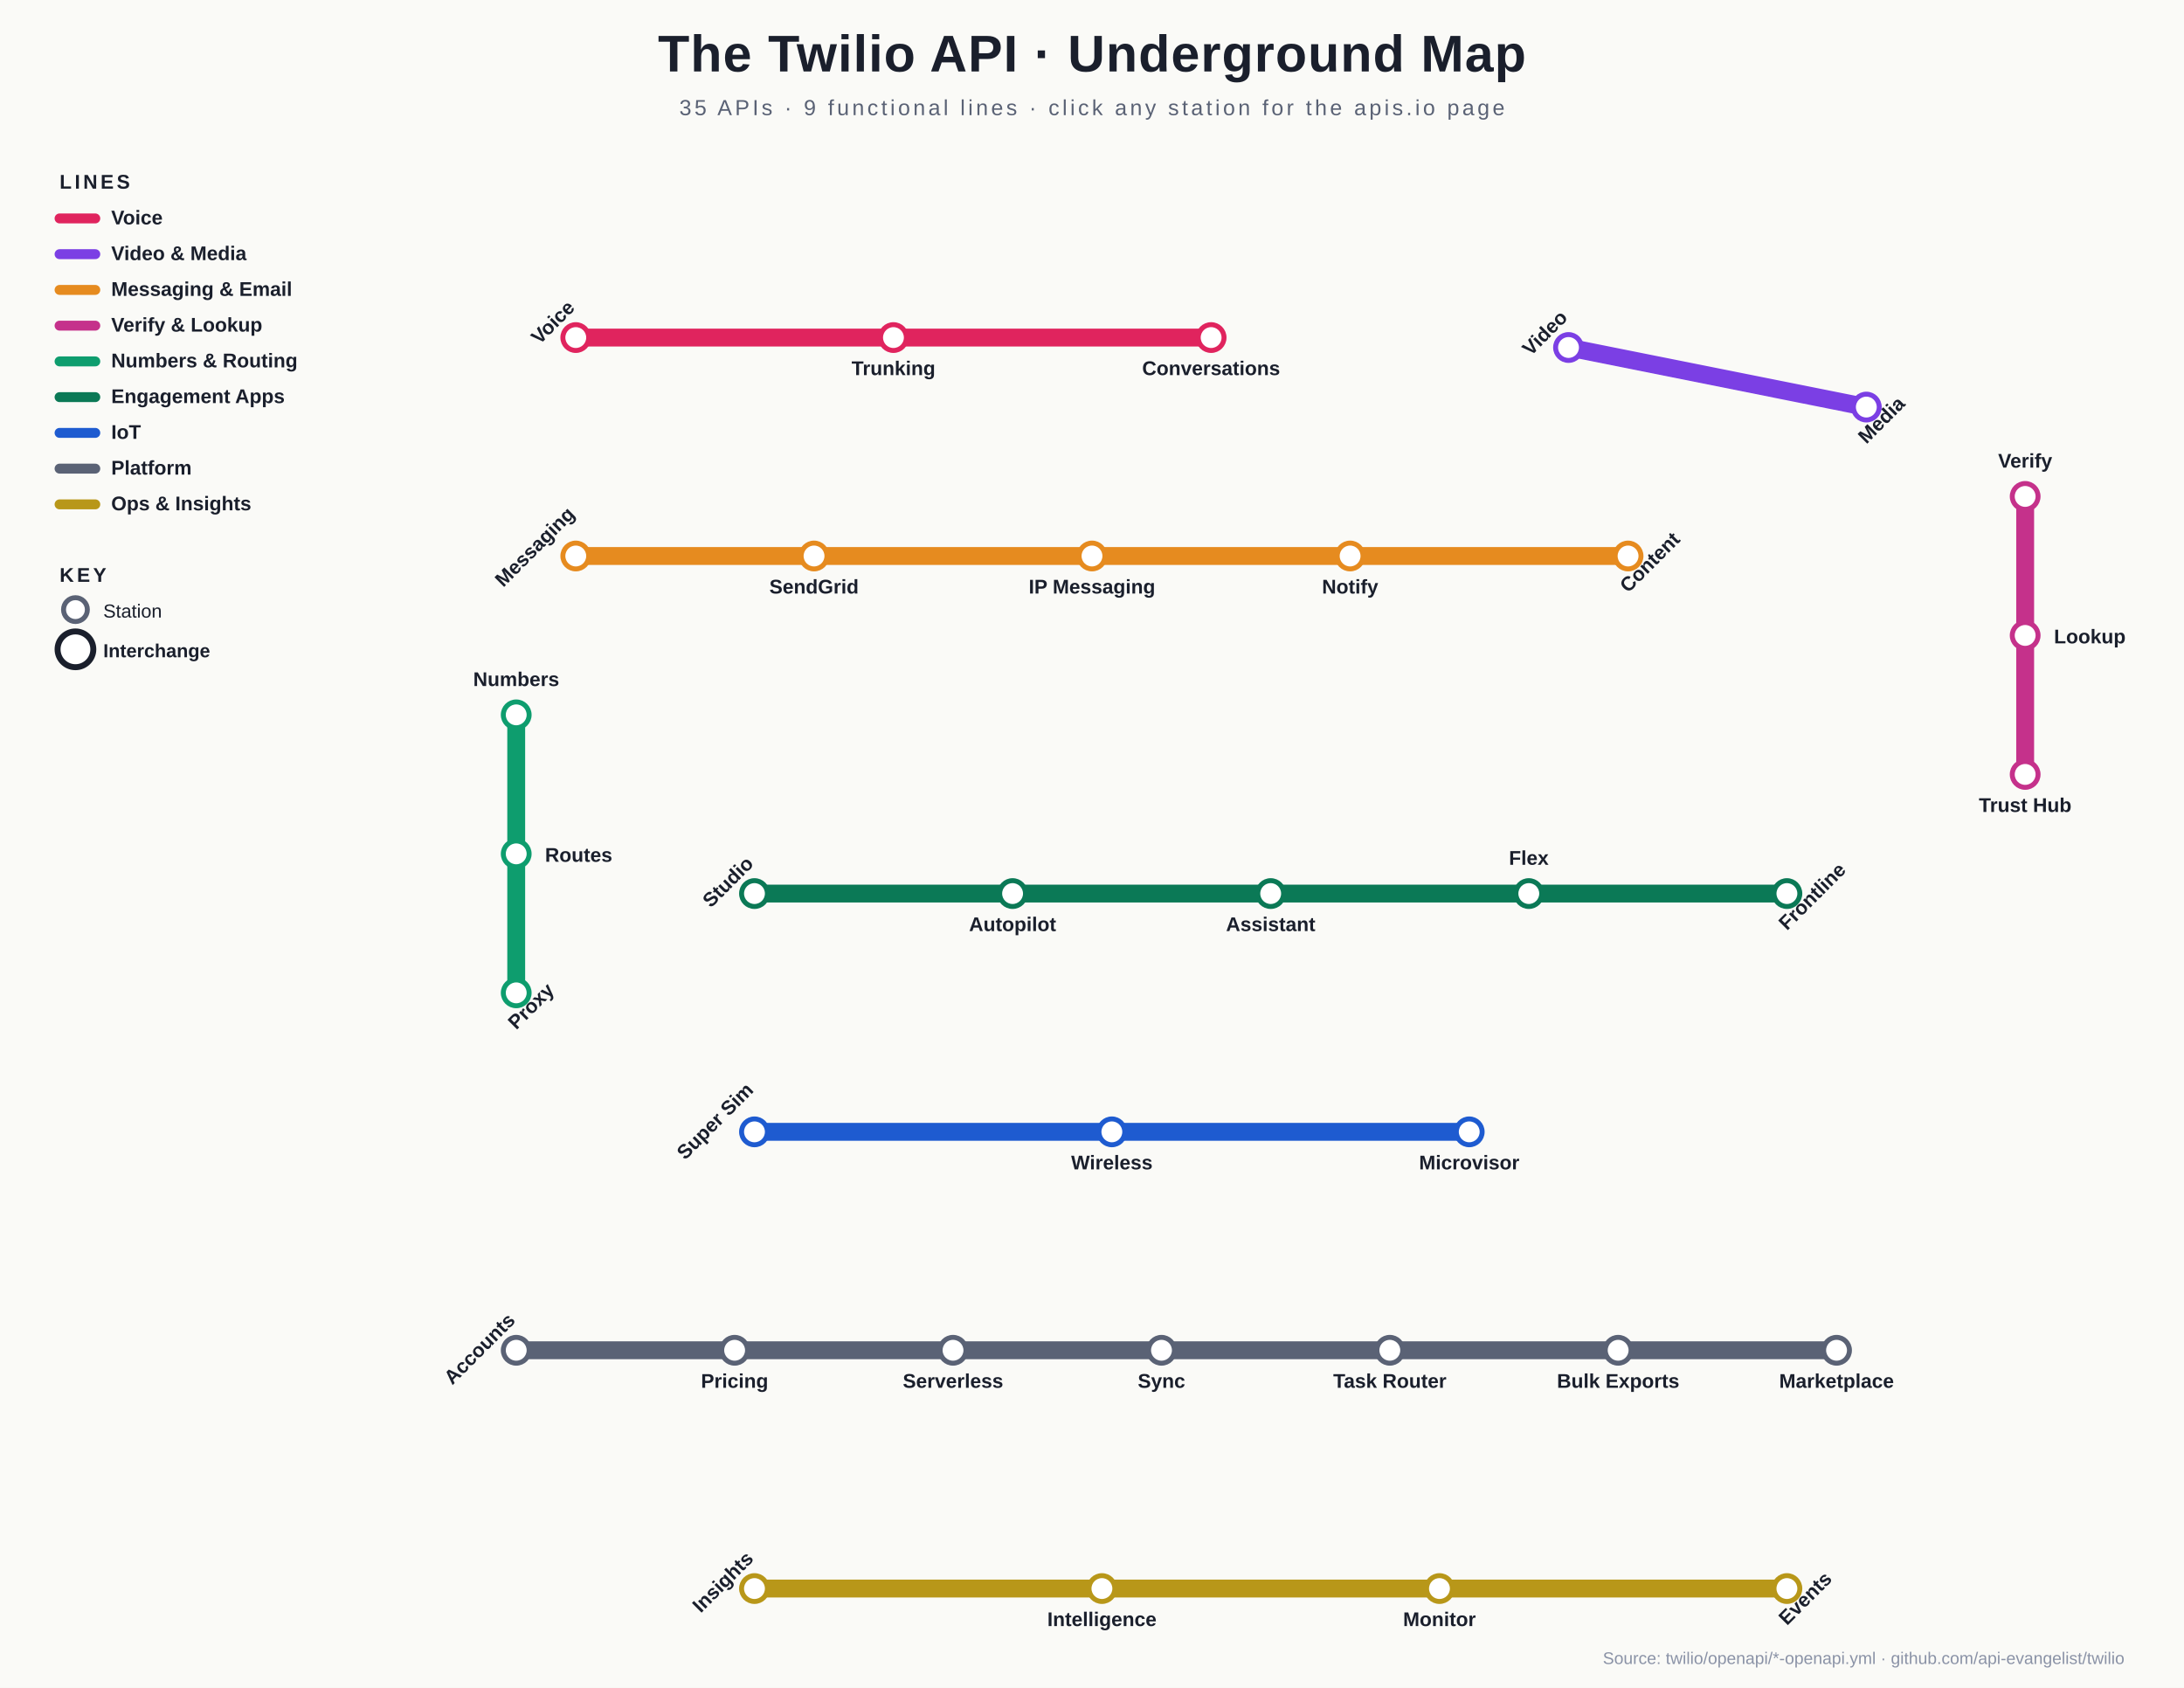
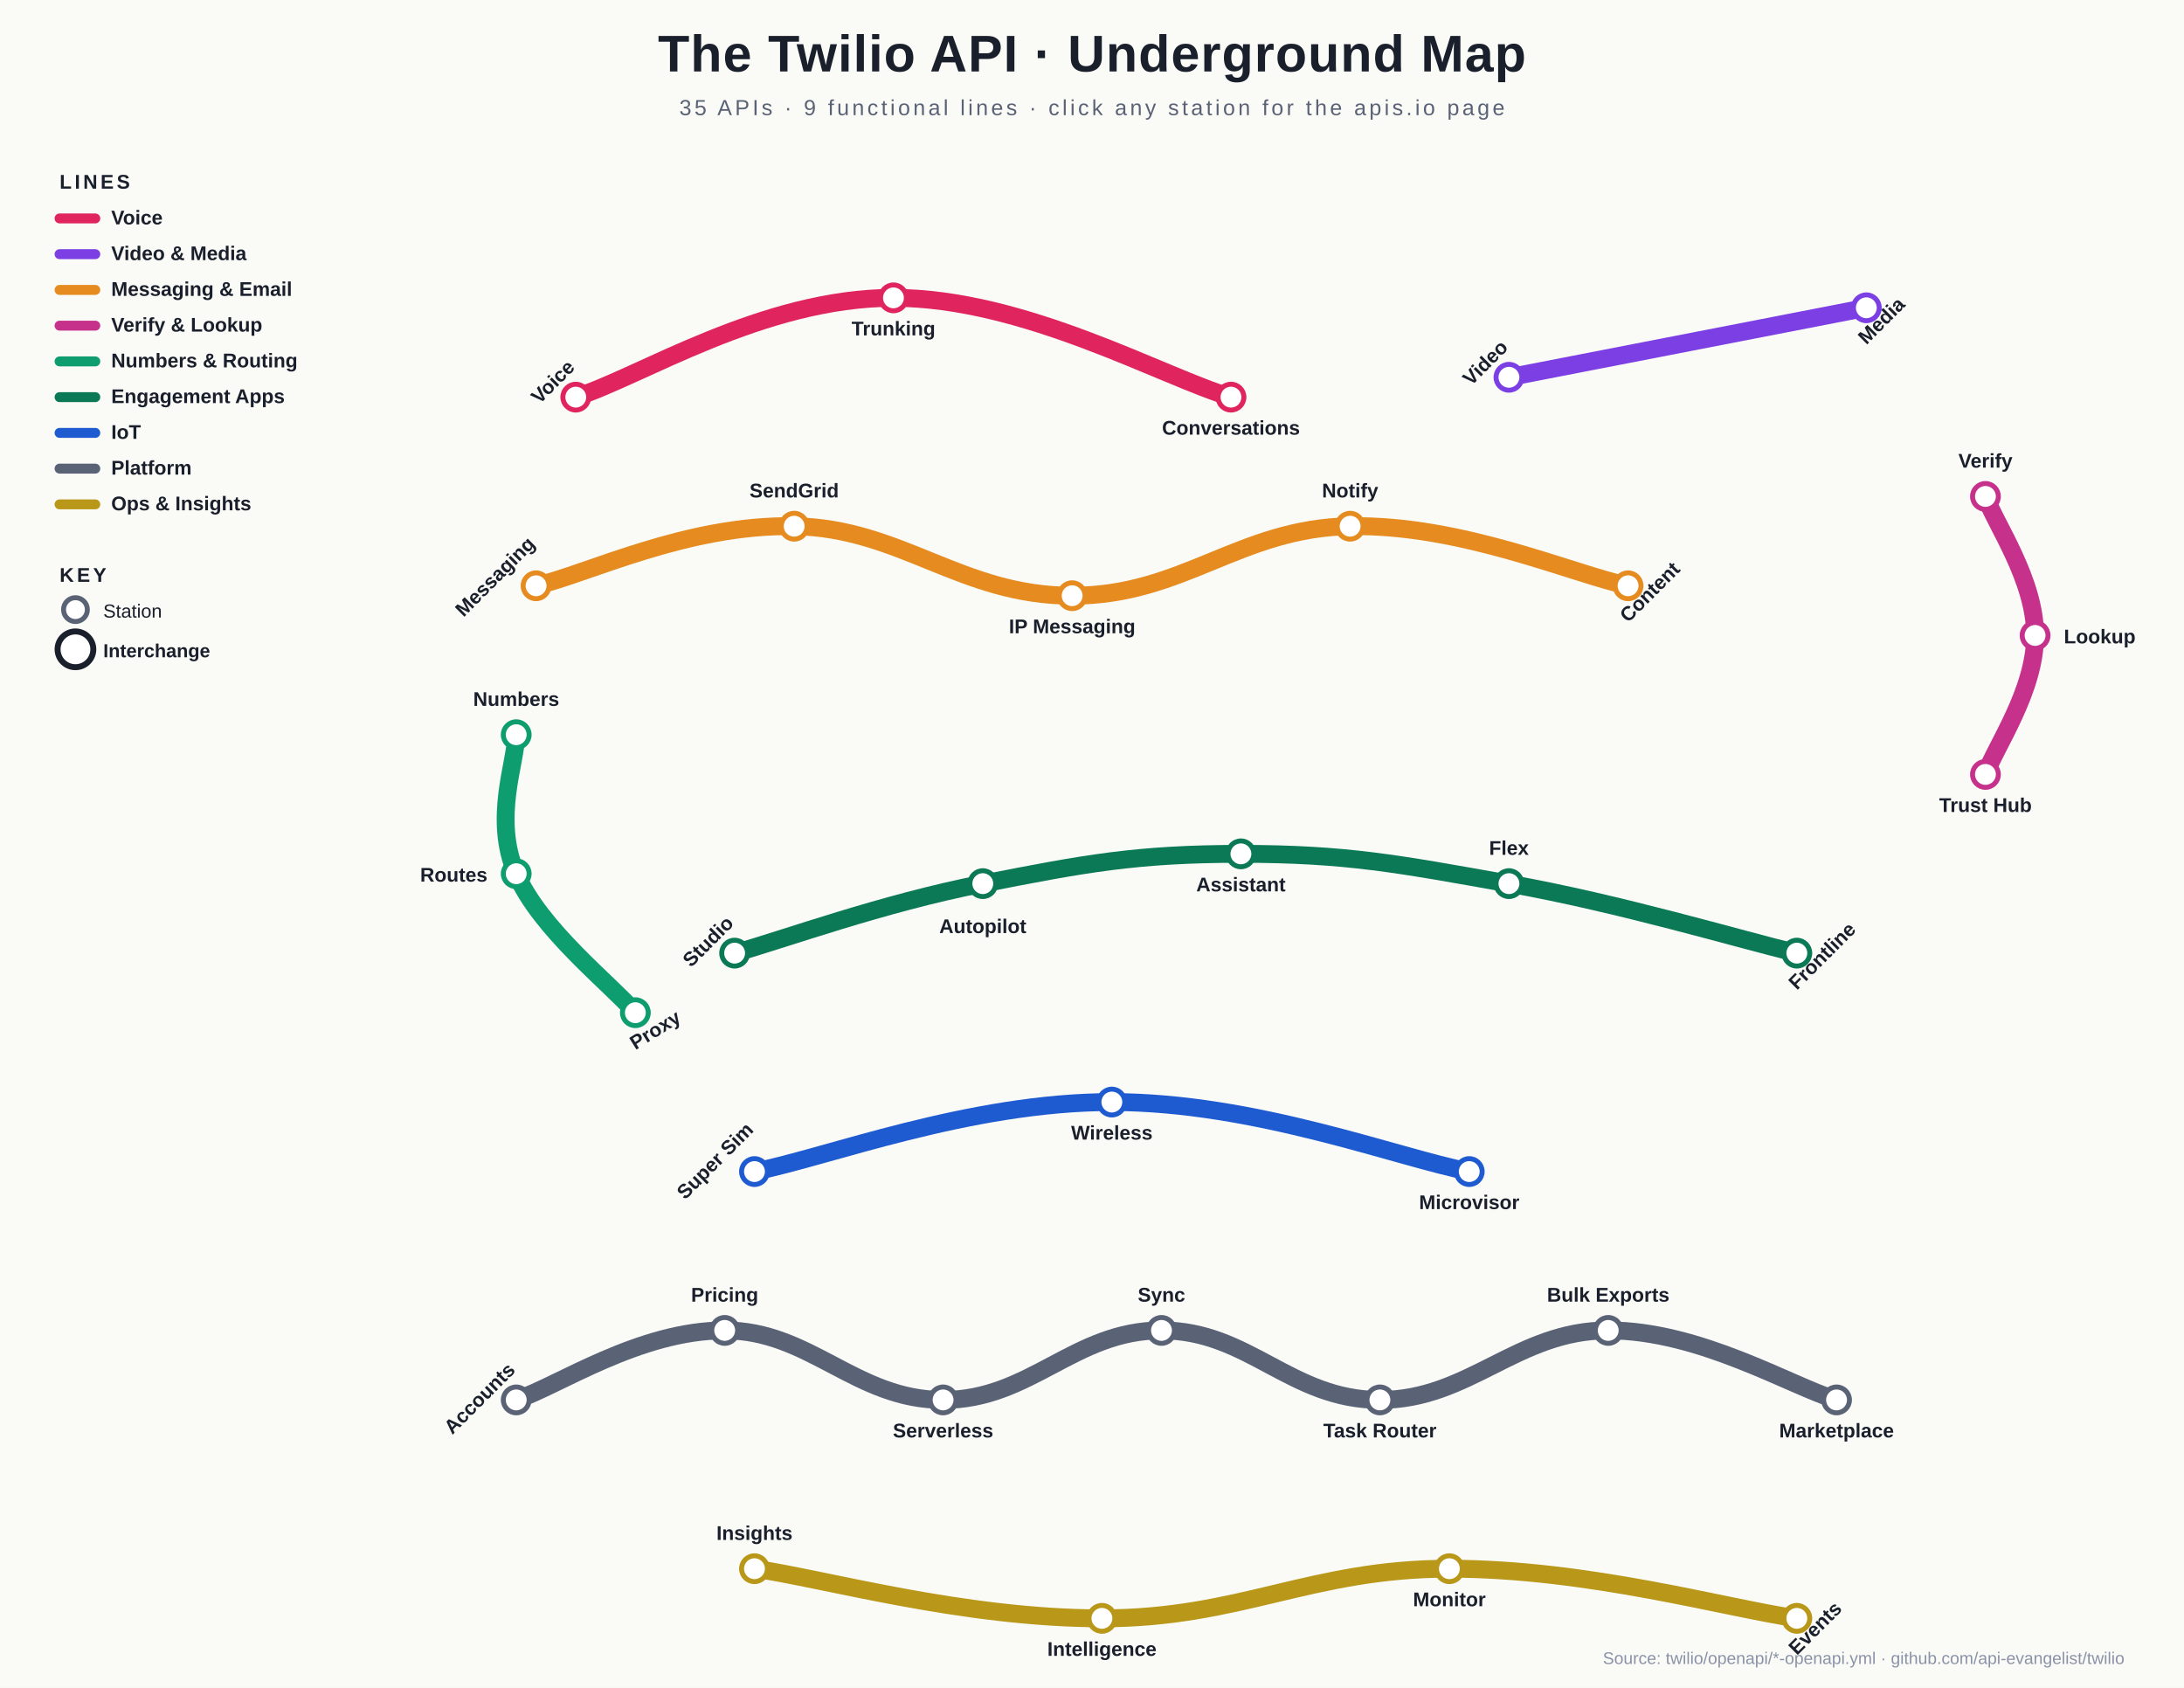
<svg xmlns="http://www.w3.org/2000/svg" viewBox="0 0 1100 850" preserveAspectRatio="xMidYMid meet" font-family="-apple-system, BlinkMacSystemFont, Helvetica Neue, Arial, sans-serif">
  <rect width="1100" height="850" fill="#FAFAF7" />
  <text x="550.0" y="36" text-anchor="middle" font-size="26" font-weight="700" fill="#1A1F2C" letter-spacing="0.5">The Twilio API · Underground Map</text>
  <text x="550.0" y="58" text-anchor="middle" font-size="11" fill="#5A6275" letter-spacing="1.5" font-weight="500">35 APIs · 9 functional lines · click any station for the apis.io page</text>
  <g fill="none" stroke-linecap="round" stroke-linejoin="round">
-     <path d="M290,170 C322.0,170.0 386.0,170.0 450,170 C514.0,170.0 578.0,170.0 610,170" stroke="#E0245E" stroke-width="9" />
-     <path d="M790,175 L940,205" stroke="#7B3FE4" stroke-width="9" />
-     <path d="M290,280 C314.0,280.0 358.0,280.0 410,280 C462.0,280.0 496.0,280.0 550,280 C604.0,280.0 626.0,280.0 680,280 C734.0,280.0 792.0,280.0 820,280" stroke="#E68B1F" stroke-width="9" />
-     <path d="M1020,250 C1020.0,264.0 1020.0,292.0 1020,320 C1020.0,348.0 1020.0,376.0 1020,390" stroke="#C5318B" stroke-width="9" />
-     <path d="M260,360 C260.0,374.0 260.0,402.0 260,430 C260.0,458.0 260.0,486.0 260,500" stroke="#0E9D6E" stroke-width="9" />
-     <path d="M380,450 C406.0,450.0 458.0,450.0 510,450 C562.0,450.0 588.0,450.0 640,450 C692.0,450.0 718.0,450.0 770,450 C822.0,450.0 874.0,450.0 900,450" stroke="#0B7956" stroke-width="9" />
-     <path d="M380,570 C416.0,570.0 488.0,570.0 560,570 C632.0,570.0 704.0,570.0 740,570" stroke="#1E5BD0" stroke-width="9" />
-     <path d="M260,680 C282.0,680.0 326.0,680.0 370,680 C414.0,680.0 437.0,680.0 480,680 C523.0,680.0 541.0,680.0 585,680 C629.0,680.0 654.0,680.0 700,680 C746.0,680.0 770.0,680.0 815,680 C860.0,680.0 903.0,680.0 925,680" stroke="#5A6275" stroke-width="9" />
-     <path d="M380,800 C415.0,800.0 486.0,800.0 555,800 C624.0,800.0 656.0,800.0 725,800 C794.0,800.0 865.0,800.0 900,800" stroke="#B89719" stroke-width="9" />
+     <path d="M290,200 C322.0,190.0 384.0,150.0 450,150 C516.0,150.0 586.0,190.0 620,200" stroke="#E0245E" stroke-width="9" />
+     <path d="M760,190 L940,155" stroke="#7B3FE4" stroke-width="9" />
+     <path d="M270,295 C296.0,289.0 346.0,264.0 400,265 C454.0,266.0 484.0,300.0 540,300 C596.0,300.0 624.0,266.0 680,265 C736.0,264.0 792.0,289.0 820,295" stroke="#E68B1F" stroke-width="9" />
+     <path d="M1000,250 C1005.0,264.0 1025.0,292.0 1025,320 C1025.0,348.0 1005.0,376.0 1000,390" stroke="#C5318B" stroke-width="9" />
+     <path d="M260,370 C260.0,384.0 248.0,412.0 260,440 C272.0,468.0 308.0,496.0 320,510" stroke="#0E9D6E" stroke-width="9" />
+     <path d="M370,480 C395.0,473.0 444.0,455.0 495,445 C546.0,435.0 572.0,430.0 625,430 C678.0,430.0 704.0,435.0 760,445 C816.0,455.0 876.0,473.0 905,480" stroke="#0B7956" stroke-width="9" />
+     <path d="M380,590 C416.0,583.0 488.0,555.0 560,555 C632.0,555.0 704.0,583.0 740,590" stroke="#1E5BD0" stroke-width="9" />
+     <path d="M260,705 C281.0,698.0 322.0,670.0 365,670 C408.0,670.0 431.0,705.0 475,705 C519.0,705.0 541.0,670.0 585,670 C629.0,670.0 650.0,705.0 695,705 C740.0,705.0 764.0,670.0 810,670 C856.0,670.0 902.0,698.0 925,705" stroke="#5A6275" stroke-width="9" />
+     <path d="M380,790 C415.0,795.0 485.0,815.0 555,815 C625.0,815.0 660.0,790.0 730,790 C800.0,790.0 870.0,810.0 905,815" stroke="#B89719" stroke-width="9" />
  </g>
  <a href="https://apis.apis.io/apis/twilio/twilio-voice-api/" target="_blank">
-     <circle cx="290" cy="170" r="6.5" fill="#FFFFFF" stroke="#E0245E" stroke-width="2.5" />
-     <text x="290" y="155.5" font-size="10" fill="#1A1F2C" text-anchor="end" font-weight="600" transform="rotate(-45 290 155.5)">Voice</text>
+     <circle cx="290" cy="200" r="6.5" fill="#FFFFFF" stroke="#E0245E" stroke-width="2.5" />
+     <text x="290" y="185.5" font-size="10" fill="#1A1F2C" text-anchor="end" font-weight="600" transform="rotate(-45 290 185.5)">Voice</text>
  </a>
  <a href="https://apis.apis.io/apis/twilio/twilio-trunking-api/" target="_blank">
-     <circle cx="450" cy="170" r="6.5" fill="#FFFFFF" stroke="#E0245E" stroke-width="2.5" />
-     <text x="450" y="188.9" font-size="10" fill="#1A1F2C" text-anchor="middle" font-weight="600">Trunking</text>
+     <circle cx="450" cy="150" r="6.5" fill="#FFFFFF" stroke="#E0245E" stroke-width="2.5" />
+     <text x="450" y="168.9" font-size="10" fill="#1A1F2C" text-anchor="middle" font-weight="600">Trunking</text>
  </a>
  <a href="https://apis.apis.io/apis/twilio/twilio-conversations-api/" target="_blank">
-     <circle cx="610" cy="170" r="6.5" fill="#FFFFFF" stroke="#E0245E" stroke-width="2.5" />
-     <text x="610" y="188.9" font-size="10" fill="#1A1F2C" text-anchor="middle" font-weight="600">Conversations</text>
+     <circle cx="620" cy="200" r="6.5" fill="#FFFFFF" stroke="#E0245E" stroke-width="2.5" />
+     <text x="620" y="218.9" font-size="10" fill="#1A1F2C" text-anchor="middle" font-weight="600">Conversations</text>
  </a>
  <a href="https://apis.apis.io/apis/twilio/twilio-video-api/" target="_blank">
-     <circle cx="790" cy="175" r="6.5" fill="#FFFFFF" stroke="#7B3FE4" stroke-width="2.5" />
-     <text x="790" y="160.5" font-size="10" fill="#1A1F2C" text-anchor="end" font-weight="600" transform="rotate(-45 790 160.5)">Video</text>
+     <circle cx="760" cy="190" r="6.5" fill="#FFFFFF" stroke="#7B3FE4" stroke-width="2.5" />
+     <text x="760" y="175.5" font-size="10" fill="#1A1F2C" text-anchor="end" font-weight="600" transform="rotate(-45 760 175.5)">Video</text>
  </a>
  <a href="https://apis.apis.io/apis/twilio/twilio-media-api/" target="_blank">
-     <circle cx="940" cy="205" r="6.5" fill="#FFFFFF" stroke="#7B3FE4" stroke-width="2.5" />
-     <text x="940" y="223.9" font-size="10" fill="#1A1F2C" text-anchor="start" font-weight="600" transform="rotate(-45 940 223.9)">Media</text>
+     <circle cx="940" cy="155" r="6.5" fill="#FFFFFF" stroke="#7B3FE4" stroke-width="2.5" />
+     <text x="940" y="173.9" font-size="10" fill="#1A1F2C" text-anchor="start" font-weight="600" transform="rotate(-45 940 173.9)">Media</text>
  </a>
  <a href="https://apis.apis.io/apis/twilio/twilio-messaging-api/" target="_blank">
-     <circle cx="290" cy="280" r="6.5" fill="#FFFFFF" stroke="#E68B1F" stroke-width="2.5" />
-     <text x="290" y="259.5" font-size="10" fill="#1A1F2C" text-anchor="end" font-weight="600" transform="rotate(-45 290 259.5)">Messaging</text>
+     <circle cx="270" cy="295" r="6.5" fill="#FFFFFF" stroke="#E68B1F" stroke-width="2.5" />
+     <text x="270" y="274.5" font-size="10" fill="#1A1F2C" text-anchor="end" font-weight="600" transform="rotate(-45 270 274.5)">Messaging</text>
  </a>
  <a href="https://apis.apis.io/apis/twilio/twilio-sendgrid-email-api/" target="_blank">
-     <circle cx="410" cy="280" r="6.5" fill="#FFFFFF" stroke="#E68B1F" stroke-width="2.5" />
-     <text x="410" y="298.9" font-size="10" fill="#1A1F2C" text-anchor="middle" font-weight="600">SendGrid</text>
+     <circle cx="400" cy="265" r="6.5" fill="#FFFFFF" stroke="#E68B1F" stroke-width="2.5" />
+     <text x="400" y="250.5" font-size="10" fill="#1A1F2C" text-anchor="middle" font-weight="600">SendGrid</text>
  </a>
  <a href="https://apis.apis.io/apis/twilio/twilio-ip-messaging-api/" target="_blank">
-     <circle cx="550" cy="280" r="6.5" fill="#FFFFFF" stroke="#E68B1F" stroke-width="2.5" />
-     <text x="550" y="298.9" font-size="10" fill="#1A1F2C" text-anchor="middle" font-weight="600">IP Messaging</text>
+     <circle cx="540" cy="300" r="6.5" fill="#FFFFFF" stroke="#E68B1F" stroke-width="2.5" />
+     <text x="540" y="318.9" font-size="10" fill="#1A1F2C" text-anchor="middle" font-weight="600">IP Messaging</text>
  </a>
  <a href="https://apis.apis.io/apis/twilio/twilio-notify-api/" target="_blank">
-     <circle cx="680" cy="280" r="6.5" fill="#FFFFFF" stroke="#E68B1F" stroke-width="2.5" />
-     <text x="680" y="298.9" font-size="10" fill="#1A1F2C" text-anchor="middle" font-weight="600">Notify</text>
+     <circle cx="680" cy="265" r="6.5" fill="#FFFFFF" stroke="#E68B1F" stroke-width="2.5" />
+     <text x="680" y="250.5" font-size="10" fill="#1A1F2C" text-anchor="middle" font-weight="600">Notify</text>
  </a>
  <a href="https://apis.apis.io/apis/twilio/twilio-content-api/" target="_blank">
-     <circle cx="820" cy="280" r="6.5" fill="#FFFFFF" stroke="#E68B1F" stroke-width="2.5" />
-     <text x="820" y="298.9" font-size="10" fill="#1A1F2C" text-anchor="start" font-weight="600" transform="rotate(-45 820 298.9)">Content</text>
+     <circle cx="820" cy="295" r="6.5" fill="#FFFFFF" stroke="#E68B1F" stroke-width="2.5" />
+     <text x="820" y="313.9" font-size="10" fill="#1A1F2C" text-anchor="start" font-weight="600" transform="rotate(-45 820 313.9)">Content</text>
  </a>
  <a href="https://apis.apis.io/apis/twilio/twilio-verify-api/" target="_blank">
-     <circle cx="1020" cy="250" r="6.5" fill="#FFFFFF" stroke="#C5318B" stroke-width="2.5" />
-     <text x="1020" y="235.5" font-size="10" fill="#1A1F2C" text-anchor="middle" font-weight="600">Verify</text>
+     <circle cx="1000" cy="250" r="6.5" fill="#FFFFFF" stroke="#C5318B" stroke-width="2.5" />
+     <text x="1000" y="235.5" font-size="10" fill="#1A1F2C" text-anchor="middle" font-weight="600">Verify</text>
  </a>
  <a href="https://apis.apis.io/apis/twilio/twilio-lookup-api/" target="_blank">
-     <circle cx="1020" cy="320" r="6.5" fill="#FFFFFF" stroke="#C5318B" stroke-width="2.5" />
-     <text x="1034.5" y="324" font-size="10" fill="#1A1F2C" text-anchor="start" font-weight="600">Lookup</text>
+     <circle cx="1025" cy="320" r="6.5" fill="#FFFFFF" stroke="#C5318B" stroke-width="2.5" />
+     <text x="1039.5" y="324" font-size="10" fill="#1A1F2C" text-anchor="start" font-weight="600">Lookup</text>
  </a>
  <a href="https://apis.apis.io/apis/twilio/twilio-trust-hub-api/" target="_blank">
-     <circle cx="1020" cy="390" r="6.5" fill="#FFFFFF" stroke="#C5318B" stroke-width="2.5" />
-     <text x="1020" y="408.9" font-size="10" fill="#1A1F2C" text-anchor="middle" font-weight="600">Trust Hub</text>
+     <circle cx="1000" cy="390" r="6.5" fill="#FFFFFF" stroke="#C5318B" stroke-width="2.5" />
+     <text x="1000" y="408.9" font-size="10" fill="#1A1F2C" text-anchor="middle" font-weight="600">Trust Hub</text>
  </a>
  <a href="https://apis.apis.io/apis/twilio/twilio-numbers-api/" target="_blank">
-     <circle cx="260" cy="360" r="6.5" fill="#FFFFFF" stroke="#0E9D6E" stroke-width="2.5" />
-     <text x="260" y="345.5" font-size="10" fill="#1A1F2C" text-anchor="middle" font-weight="600">Numbers</text>
+     <circle cx="260" cy="370" r="6.5" fill="#FFFFFF" stroke="#0E9D6E" stroke-width="2.5" />
+     <text x="260" y="355.5" font-size="10" fill="#1A1F2C" text-anchor="middle" font-weight="600">Numbers</text>
  </a>
  <a href="https://apis.apis.io/apis/twilio/twilio-routes-api/" target="_blank">
-     <circle cx="260" cy="430" r="6.5" fill="#FFFFFF" stroke="#0E9D6E" stroke-width="2.5" />
-     <text x="274.5" y="434" font-size="10" fill="#1A1F2C" text-anchor="start" font-weight="600">Routes</text>
+     <circle cx="260" cy="440" r="6.5" fill="#FFFFFF" stroke="#0E9D6E" stroke-width="2.5" />
+     <text x="245.5" y="444" font-size="10" fill="#1A1F2C" text-anchor="end" font-weight="600">Routes</text>
  </a>
  <a href="https://apis.apis.io/apis/twilio/twilio-proxy-api/" target="_blank">
-     <circle cx="260" cy="500" r="6.5" fill="#FFFFFF" stroke="#0E9D6E" stroke-width="2.5" />
-     <text x="260" y="518.9" font-size="10" fill="#1A1F2C" text-anchor="start" font-weight="600" transform="rotate(-45 260 518.9)">Proxy</text>
+     <circle cx="320" cy="510" r="6.5" fill="#FFFFFF" stroke="#0E9D6E" stroke-width="2.5" />
+     <text x="320" y="528.9" font-size="10" fill="#1A1F2C" text-anchor="start" font-weight="600" transform="rotate(-32 320 528.9)">Proxy</text>
  </a>
  <a href="https://apis.apis.io/apis/twilio/twilio-studio-api/" target="_blank">
-     <circle cx="380" cy="450" r="6.5" fill="#FFFFFF" stroke="#0B7956" stroke-width="2.5" />
-     <text x="380" y="435.5" font-size="10" fill="#1A1F2C" text-anchor="end" font-weight="600" transform="rotate(-45 380 435.5)">Studio</text>
+     <circle cx="370" cy="480" r="6.5" fill="#FFFFFF" stroke="#0B7956" stroke-width="2.5" />
+     <text x="370" y="465.5" font-size="10" fill="#1A1F2C" text-anchor="end" font-weight="600" transform="rotate(-45 370 465.5)">Studio</text>
  </a>
  <a href="https://apis.apis.io/apis/twilio/twilio-autopilot-api/" target="_blank">
-     <circle cx="510" cy="450" r="6.5" fill="#FFFFFF" stroke="#0B7956" stroke-width="2.5" />
-     <text x="510" y="468.9" font-size="10" fill="#1A1F2C" text-anchor="middle" font-weight="600">Autopilot</text>
+     <circle cx="495" cy="445" r="6.5" fill="#FFFFFF" stroke="#0B7956" stroke-width="2.5" />
+     <text x="495" y="469.9" font-size="10" fill="#1A1F2C" text-anchor="middle" font-weight="600">Autopilot</text>
  </a>
  <a href="https://apis.apis.io/apis/twilio/twilio-assistant-api/" target="_blank">
-     <circle cx="640" cy="450" r="6.5" fill="#FFFFFF" stroke="#0B7956" stroke-width="2.5" />
-     <text x="640" y="468.9" font-size="10" fill="#1A1F2C" text-anchor="middle" font-weight="600">Assistant</text>
+     <circle cx="625" cy="430" r="6.5" fill="#FFFFFF" stroke="#0B7956" stroke-width="2.5" />
+     <text x="625" y="448.9" font-size="10" fill="#1A1F2C" text-anchor="middle" font-weight="600">Assistant</text>
  </a>
  <a href="https://apis.apis.io/apis/twilio/twilio-flex-api/" target="_blank">
-     <circle cx="770" cy="450" r="6.5" fill="#FFFFFF" stroke="#0B7956" stroke-width="2.5" />
-     <text x="770" y="435.5" font-size="10" fill="#1A1F2C" text-anchor="middle" font-weight="600">Flex</text>
+     <circle cx="760" cy="445" r="6.5" fill="#FFFFFF" stroke="#0B7956" stroke-width="2.5" />
+     <text x="760" y="430.5" font-size="10" fill="#1A1F2C" text-anchor="middle" font-weight="600">Flex</text>
  </a>
  <a href="https://apis.apis.io/apis/twilio/twilio-frontline-api/" target="_blank">
-     <circle cx="900" cy="450" r="6.5" fill="#FFFFFF" stroke="#0B7956" stroke-width="2.5" />
-     <text x="900" y="468.9" font-size="10" fill="#1A1F2C" text-anchor="start" font-weight="600" transform="rotate(-45 900 468.9)">Frontline</text>
+     <circle cx="905" cy="480" r="6.5" fill="#FFFFFF" stroke="#0B7956" stroke-width="2.5" />
+     <text x="905" y="498.9" font-size="10" fill="#1A1F2C" text-anchor="start" font-weight="600" transform="rotate(-45 905 498.9)">Frontline</text>
  </a>
  <a href="https://apis.apis.io/apis/twilio/twilio-super-sim-api/" target="_blank">
-     <circle cx="380" cy="570" r="6.5" fill="#FFFFFF" stroke="#1E5BD0" stroke-width="2.5" />
-     <text x="380" y="549.5" font-size="10" fill="#1A1F2C" text-anchor="end" font-weight="600" transform="rotate(-45 380 549.5)">Super Sim</text>
+     <circle cx="380" cy="590" r="6.5" fill="#FFFFFF" stroke="#1E5BD0" stroke-width="2.5" />
+     <text x="380" y="569.5" font-size="10" fill="#1A1F2C" text-anchor="end" font-weight="600" transform="rotate(-45 380 569.5)">Super Sim</text>
  </a>
  <a href="https://apis.apis.io/apis/twilio/twilio-wireless-api/" target="_blank">
-     <circle cx="560" cy="570" r="6.5" fill="#FFFFFF" stroke="#1E5BD0" stroke-width="2.5" />
-     <text x="560" y="588.9" font-size="10" fill="#1A1F2C" text-anchor="middle" font-weight="600">Wireless</text>
+     <circle cx="560" cy="555" r="6.5" fill="#FFFFFF" stroke="#1E5BD0" stroke-width="2.5" />
+     <text x="560" y="573.9" font-size="10" fill="#1A1F2C" text-anchor="middle" font-weight="600">Wireless</text>
  </a>
  <a href="https://apis.apis.io/apis/twilio/twilio-microvisor-api/" target="_blank">
-     <circle cx="740" cy="570" r="6.5" fill="#FFFFFF" stroke="#1E5BD0" stroke-width="2.5" />
-     <text x="740" y="588.9" font-size="10" fill="#1A1F2C" text-anchor="middle" font-weight="600">Microvisor</text>
+     <circle cx="740" cy="590" r="6.5" fill="#FFFFFF" stroke="#1E5BD0" stroke-width="2.5" />
+     <text x="740" y="608.9" font-size="10" fill="#1A1F2C" text-anchor="middle" font-weight="600">Microvisor</text>
  </a>
  <a href="https://apis.apis.io/apis/twilio/twilio-accounts-api/" target="_blank">
-     <circle cx="260" cy="680" r="6.5" fill="#FFFFFF" stroke="#5A6275" stroke-width="2.5" />
-     <text x="260" y="665.5" font-size="10" fill="#1A1F2C" text-anchor="end" font-weight="600" transform="rotate(-45 260 665.5)">Accounts</text>
+     <circle cx="260" cy="705" r="6.5" fill="#FFFFFF" stroke="#5A6275" stroke-width="2.5" />
+     <text x="260" y="690.5" font-size="10" fill="#1A1F2C" text-anchor="end" font-weight="600" transform="rotate(-45 260 690.5)">Accounts</text>
  </a>
  <a href="https://apis.apis.io/apis/twilio/twilio-pricing-api/" target="_blank">
-     <circle cx="370" cy="680" r="6.5" fill="#FFFFFF" stroke="#5A6275" stroke-width="2.5" />
-     <text x="370" y="698.9" font-size="10" fill="#1A1F2C" text-anchor="middle" font-weight="600">Pricing</text>
+     <circle cx="365" cy="670" r="6.5" fill="#FFFFFF" stroke="#5A6275" stroke-width="2.5" />
+     <text x="365" y="655.5" font-size="10" fill="#1A1F2C" text-anchor="middle" font-weight="600">Pricing</text>
  </a>
  <a href="https://apis.apis.io/apis/twilio/twilio-serverless-api/" target="_blank">
-     <circle cx="480" cy="680" r="6.5" fill="#FFFFFF" stroke="#5A6275" stroke-width="2.5" />
-     <text x="480" y="698.9" font-size="10" fill="#1A1F2C" text-anchor="middle" font-weight="600">Serverless</text>
+     <circle cx="475" cy="705" r="6.5" fill="#FFFFFF" stroke="#5A6275" stroke-width="2.5" />
+     <text x="475" y="723.9" font-size="10" fill="#1A1F2C" text-anchor="middle" font-weight="600">Serverless</text>
  </a>
  <a href="https://apis.apis.io/apis/twilio/twilio-sync-api/" target="_blank">
-     <circle cx="585" cy="680" r="6.5" fill="#FFFFFF" stroke="#5A6275" stroke-width="2.5" />
-     <text x="585" y="698.9" font-size="10" fill="#1A1F2C" text-anchor="middle" font-weight="600">Sync</text>
+     <circle cx="585" cy="670" r="6.5" fill="#FFFFFF" stroke="#5A6275" stroke-width="2.5" />
+     <text x="585" y="655.5" font-size="10" fill="#1A1F2C" text-anchor="middle" font-weight="600">Sync</text>
  </a>
  <a href="https://apis.apis.io/apis/twilio/twilio-task-router-api/" target="_blank">
-     <circle cx="700" cy="680" r="6.5" fill="#FFFFFF" stroke="#5A6275" stroke-width="2.5" />
-     <text x="700" y="698.9" font-size="10" fill="#1A1F2C" text-anchor="middle" font-weight="600">Task Router</text>
+     <circle cx="695" cy="705" r="6.5" fill="#FFFFFF" stroke="#5A6275" stroke-width="2.5" />
+     <text x="695" y="723.9" font-size="10" fill="#1A1F2C" text-anchor="middle" font-weight="600">Task Router</text>
  </a>
  <a href="https://apis.apis.io/apis/twilio/twilio-bulk-exports-api/" target="_blank">
-     <circle cx="815" cy="680" r="6.5" fill="#FFFFFF" stroke="#5A6275" stroke-width="2.5" />
-     <text x="815" y="698.9" font-size="10" fill="#1A1F2C" text-anchor="middle" font-weight="600">Bulk Exports</text>
+     <circle cx="810" cy="670" r="6.5" fill="#FFFFFF" stroke="#5A6275" stroke-width="2.5" />
+     <text x="810" y="655.5" font-size="10" fill="#1A1F2C" text-anchor="middle" font-weight="600">Bulk Exports</text>
  </a>
  <a href="https://apis.apis.io/apis/twilio/twilio-marketplace-api/" target="_blank">
-     <circle cx="925" cy="680" r="6.5" fill="#FFFFFF" stroke="#5A6275" stroke-width="2.5" />
-     <text x="925" y="698.9" font-size="10" fill="#1A1F2C" text-anchor="middle" font-weight="600">Marketplace</text>
+     <circle cx="925" cy="705" r="6.5" fill="#FFFFFF" stroke="#5A6275" stroke-width="2.5" />
+     <text x="925" y="723.9" font-size="10" fill="#1A1F2C" text-anchor="middle" font-weight="600">Marketplace</text>
  </a>
  <a href="https://apis.apis.io/apis/twilio/twilio-insights-api/" target="_blank">
-     <circle cx="380" cy="800" r="6.5" fill="#FFFFFF" stroke="#B89719" stroke-width="2.5" />
-     <text x="380" y="785.5" font-size="10" fill="#1A1F2C" text-anchor="end" font-weight="600" transform="rotate(-45 380 785.5)">Insights</text>
+     <circle cx="380" cy="790" r="6.5" fill="#FFFFFF" stroke="#B89719" stroke-width="2.5" />
+     <text x="380" y="775.5" font-size="10" fill="#1A1F2C" text-anchor="middle" font-weight="600">Insights</text>
  </a>
  <a href="https://apis.apis.io/apis/twilio/twilio-intelligence-api/" target="_blank">
-     <circle cx="555" cy="800" r="6.5" fill="#FFFFFF" stroke="#B89719" stroke-width="2.5" />
-     <text x="555" y="818.9" font-size="10" fill="#1A1F2C" text-anchor="middle" font-weight="600">Intelligence</text>
+     <circle cx="555" cy="815" r="6.5" fill="#FFFFFF" stroke="#B89719" stroke-width="2.5" />
+     <text x="555" y="833.9" font-size="10" fill="#1A1F2C" text-anchor="middle" font-weight="600">Intelligence</text>
  </a>
  <a href="https://apis.apis.io/apis/twilio/twilio-monitor-api/" target="_blank">
-     <circle cx="725" cy="800" r="6.5" fill="#FFFFFF" stroke="#B89719" stroke-width="2.5" />
-     <text x="725" y="818.9" font-size="10" fill="#1A1F2C" text-anchor="middle" font-weight="600">Monitor</text>
+     <circle cx="730" cy="790" r="6.5" fill="#FFFFFF" stroke="#B89719" stroke-width="2.5" />
+     <text x="730" y="808.9" font-size="10" fill="#1A1F2C" text-anchor="middle" font-weight="600">Monitor</text>
  </a>
  <a href="https://apis.apis.io/apis/twilio/twilio-events-api/" target="_blank">
-     <circle cx="900" cy="800" r="6.5" fill="#FFFFFF" stroke="#B89719" stroke-width="2.5" />
-     <text x="900" y="818.9" font-size="10" fill="#1A1F2C" text-anchor="start" font-weight="600" transform="rotate(-45 900 818.9)">Events</text>
+     <circle cx="905" cy="815" r="6.5" fill="#FFFFFF" stroke="#B89719" stroke-width="2.5" />
+     <text x="905" y="833.9" font-size="10" fill="#1A1F2C" text-anchor="start" font-weight="600" transform="rotate(-45 905 833.9)">Events</text>
  </a>
  <g>
    <text x="30" y="95" font-size="10" font-weight="700" fill="#1A1F2C" letter-spacing="1.5">LINES</text>
    <line x1="30" y1="110" x2="48" y2="110" stroke="#E0245E" stroke-width="5" stroke-linecap="round" />
    <text x="56" y="113" font-size="10" fill="#1A1F2C" font-weight="600">Voice</text>
    <line x1="30" y1="128" x2="48" y2="128" stroke="#7B3FE4" stroke-width="5" stroke-linecap="round" />
    <text x="56" y="131" font-size="10" fill="#1A1F2C" font-weight="600">Video &amp; Media</text>
    <line x1="30" y1="146" x2="48" y2="146" stroke="#E68B1F" stroke-width="5" stroke-linecap="round" />
    <text x="56" y="149" font-size="10" fill="#1A1F2C" font-weight="600">Messaging &amp; Email</text>
    <line x1="30" y1="164" x2="48" y2="164" stroke="#C5318B" stroke-width="5" stroke-linecap="round" />
    <text x="56" y="167" font-size="10" fill="#1A1F2C" font-weight="600">Verify &amp; Lookup</text>
    <line x1="30" y1="182" x2="48" y2="182" stroke="#0E9D6E" stroke-width="5" stroke-linecap="round" />
    <text x="56" y="185" font-size="10" fill="#1A1F2C" font-weight="600">Numbers &amp; Routing</text>
    <line x1="30" y1="200" x2="48" y2="200" stroke="#0B7956" stroke-width="5" stroke-linecap="round" />
    <text x="56" y="203" font-size="10" fill="#1A1F2C" font-weight="600">Engagement Apps</text>
    <line x1="30" y1="218" x2="48" y2="218" stroke="#1E5BD0" stroke-width="5" stroke-linecap="round" />
    <text x="56" y="221" font-size="10" fill="#1A1F2C" font-weight="600">IoT</text>
    <line x1="30" y1="236" x2="48" y2="236" stroke="#5A6275" stroke-width="5" stroke-linecap="round" />
    <text x="56" y="239" font-size="10" fill="#1A1F2C" font-weight="600">Platform</text>
    <line x1="30" y1="254" x2="48" y2="254" stroke="#B89719" stroke-width="5" stroke-linecap="round" />
    <text x="56" y="257" font-size="10" fill="#1A1F2C" font-weight="600">Ops &amp; Insights</text>
    <text x="30" y="293" font-size="10" font-weight="700" fill="#1A1F2C" letter-spacing="1.5">KEY</text>
    <circle cx="38" cy="307" r="6" fill="#FFFFFF" stroke="#5A6275" stroke-width="2.5" />
    <text x="52" y="311" font-size="9.5" fill="#1A1F2C">Station</text>
    <circle cx="38" cy="327" r="9" fill="#FFFFFF" stroke="#1A1F2C" stroke-width="3" />
    <text x="52" y="331" font-size="9.5" fill="#1A1F2C" font-weight="600">Interchange</text>
  </g>
  <text x="1070" y="838" text-anchor="end" font-size="8.5" fill="#8A92A6">Source: twilio/openapi/*-openapi.yml · github.com/api-evangelist/twilio</text>
</svg>
